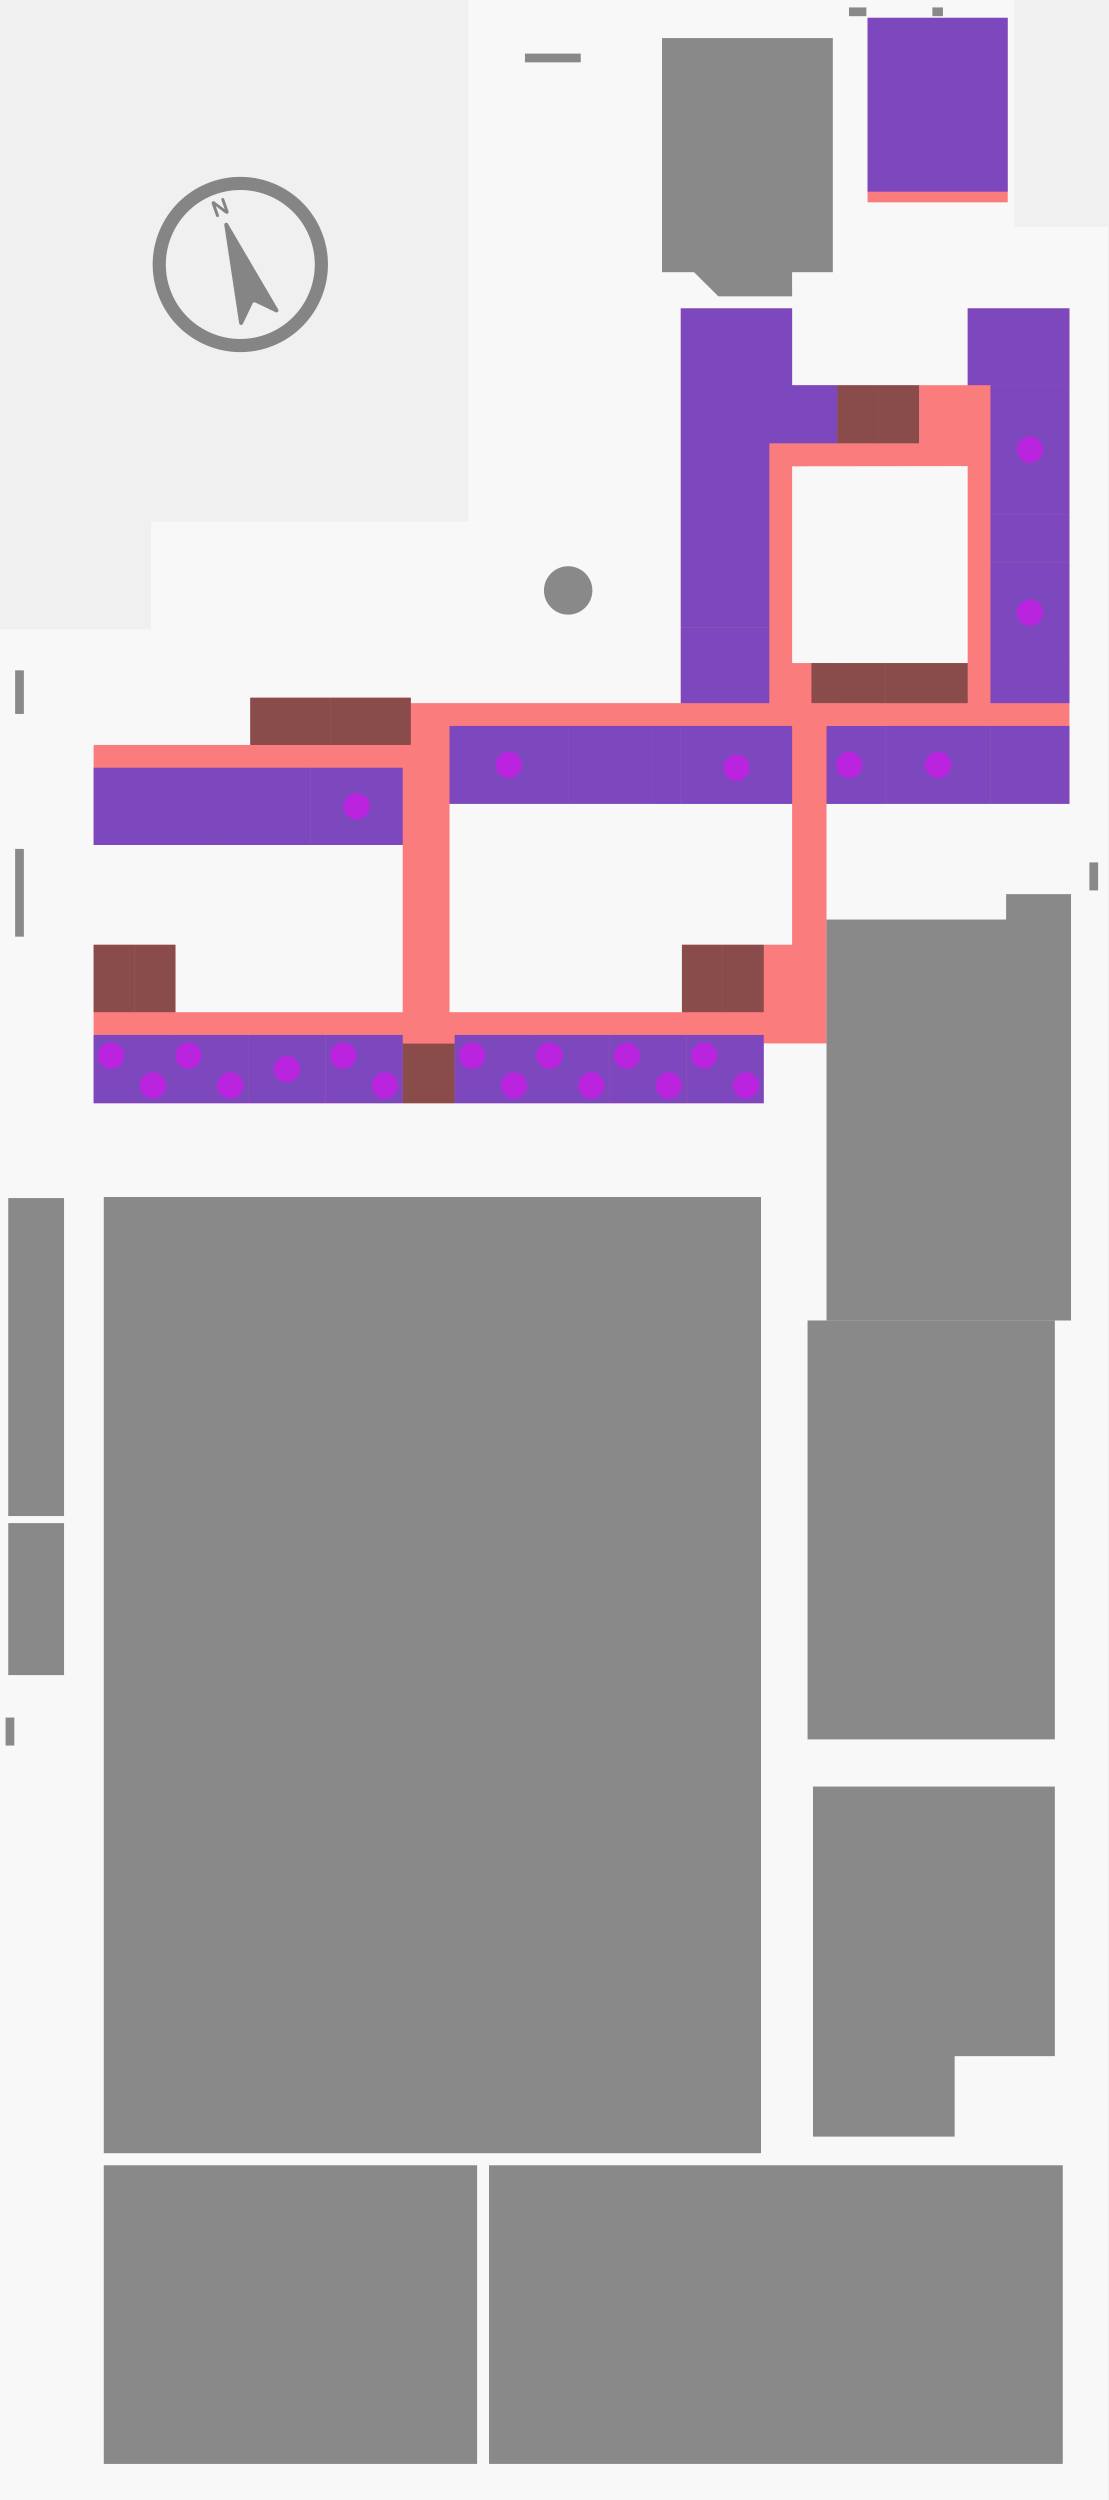
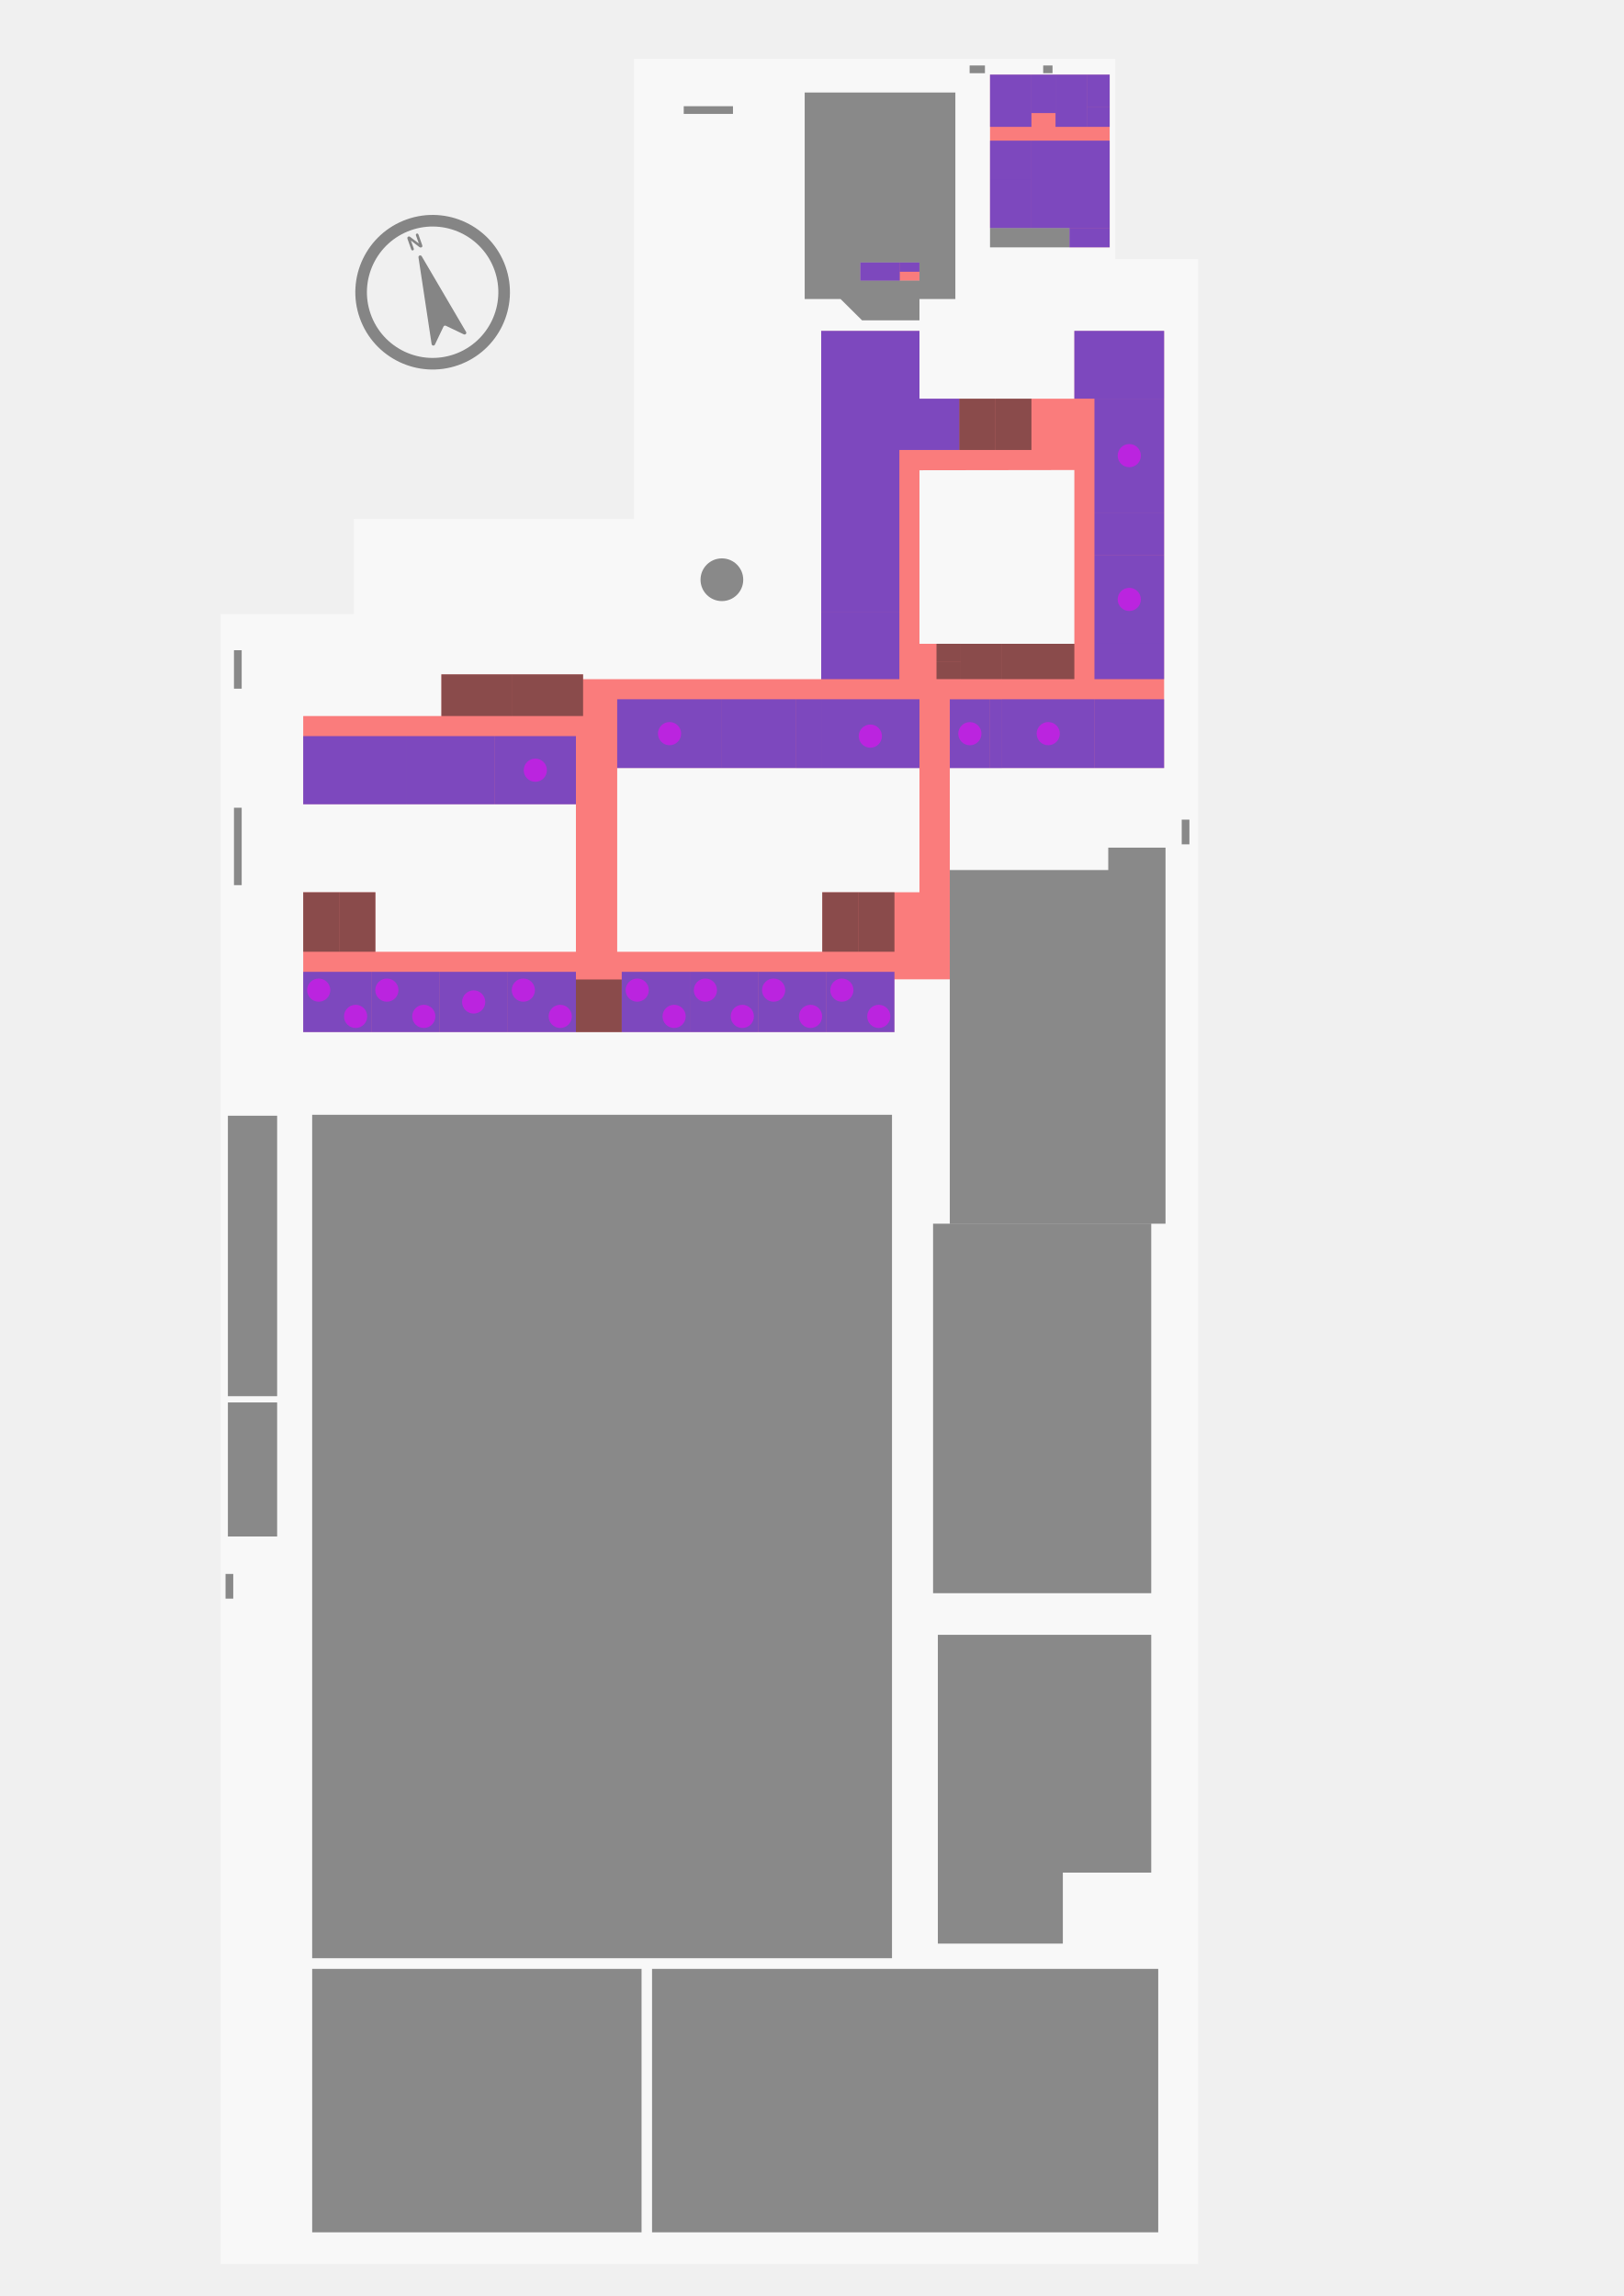
- <svg xmlns="http://www.w3.org/2000/svg" width="1991.316" height="4493.032" viewBox="0 0 1991.316 4493.032" version="1.1" xml:space="preserve" style="clip-rule:evenodd;fill-rule:evenodd;stroke-linejoin:round;stroke-miterlimit:2" id="svg83">
-   <defs id="defs83" />
-   <path d="m 1822.498,407.861 h 168.818 v 4085.171 H 0 V 1131.161 H 271.412 V 937.339 H 842.211 V 0 h 980.287 z" style="fill:#ffffff;fill-opacity:0.53;stroke-width:2.308" id="base" />
-   <path id="enclosure-classroom_building" d="M 1739.131,692.241 V 554.085 h 182.86 v 890.693 h -436.55 v 430.43 h -112.78 v 107.62 H 168.25 v -284.95 h 147.071 v 121.2 h 408.47 v -300.44 h -555.541 v -179.81 h 281.438 v -84.93 h 288.683 v 9.82 H 1223.461 V 554.085 h 200.14 v 138.156 z m 0,145.378 -315.53,0.457 v 353.562 h 315.53 z m -315.53,607.159 H 807.861 v 374.3 H 1225.591 v -121.2 h 198.01 z" style="fill:#fd0000;fill-opacity:0.5" />
-   <path id="enclosure-nishi_hall" style="fill:#fd0000;fill-opacity:0.5;stroke-width:1.02" d="m 1559.222,31.975 h 251.881 v 331.664 h -251.881 z" />
-   <path id="none-audiovisual_hall" d="M 1496.741,68.417 V 489.22 h -73.24 l 0.1,43.395 h -132.59 l -43.62,-43.395 h -57.59 V 68.417 Z" style="fill:#1a1a1a;fill-opacity:0.5" />
-   <path d="m 1924.853,1606.968 v 766.2 h -439.418 v -720.55 h 322.78 v -45.65 z" style="fill:#1a1a1a;fill-opacity:0.5;stroke-width:1.019" id="none-enclosure-pool" />
-   <path d="m 1895.761,3210.817 v 484.516 h -180.08 v 144.624 h -254.58 v -629.14 z" style="fill:#1a1a1a;fill-opacity:0.5;stroke-width:0.997" id="none-martial_arts_field" />
-   <path id="none-enclosure-gym" style="fill:#1a1a1a;fill-opacity:0.5;stroke-width:0.991" d="m 1451.348,2373.167 h 444.409 v 752.868 h -444.409 z" />
-   <path id="none-wc" style="fill:#1a1a1a;fill-opacity:0.5;stroke-width:1.221" d="m 168.25,1697.877 h 73.535 v 121.208 h -73.535 z" />
-   <path id="none-stairs" style="fill:#1a1a1a;fill-opacity:0.5;stroke-width:1.221" d="m 241.785,1697.877 h 73.535 v 121.208 h -73.535 z" />
-   <path id="none-wc1" style="fill:#1a1a1a;fill-opacity:0.5;stroke-width:1.221" d="m 1225.586,1697.877 h 73.535 v 121.208 h -73.535 z" />
-   <path id="none-stairs1" style="fill:#1a1a1a;fill-opacity:0.5;stroke-width:1.221" d="m 1299.126,1697.877 h 73.535 v 121.208 h -73.535 z" />
-   <path id="none-wc2" style="fill:#1a1a1a;fill-opacity:0.5;stroke-width:1.133" d="m 1504.646,692.241 h 73.535 v 104.491 h -73.535 z" />
-   <path id="none-stairs2" style="fill:#1a1a1a;fill-opacity:0.5;stroke-width:1.133" d="m 1578.186,692.241 h 73.535 v 104.491 h -73.535 z" />
-   <path id="none-stairs3" style="fill:#1a1a1a;fill-opacity:0.5;stroke-width:1.055" d="m 449.688,1253.902 h 144.84 v 84.927 h -144.84 z" />
-   <path id="none-wc3" style="fill:#1a1a1a;fill-opacity:0.5;stroke-width:1.052" d="m 594.528,1253.902 h 143.838 v 84.927 h -143.838 z" />
-   <path id="none-stairs4" style="fill:#1a1a1a;fill-opacity:0.5;stroke-width:1.088" d="m 723.793,1875.608 h 93.318 v 107.22 h -93.318 z" />
-   <path id="none-wc4" style="fill:#1a1a1a;fill-opacity:0.5;stroke-width:1.006" d="m 1507.715,1191.682 h 84.105 v 71.985 h -84.105 z" />
-   <path id="none-wc5" style="fill:#1a1a1a;fill-opacity:0.5;stroke-width:0.545" d="m 1458.323,1191.638 h 49.391 v 35.992 h -49.391 z" />
-   <path id="none-ev" style="fill:#1a1a1a;fill-opacity:0.5;stroke-width:0.545" d="m 1458.323,1227.63 h 49.391 v 35.992 h -49.391 z" />
-   <path id="none-stairs5" style="fill:#1a1a1a;fill-opacity:0.5;stroke-width:1.332" d="m 1591.817,1191.681 h 147.316 v 72.03 h -147.316 z" />
-   <path id="none-grand" style="fill:#1a1a1a;fill-opacity:0.5;stroke-width:0.988" d="m 186.517,2151.267 h 1181.144 v 1718.463 H 186.517 Z" />
-   <path id="none-gate_west_0" style="fill:#1a1a1a;fill-opacity:0.5;stroke-width:1.102" d="m 27.198,1525.675 h 15.696 v 157.701 H 27.198 Z" />
-   <path id="none-gate_west_1" style="fill:#1a1a1a;fill-opacity:0.5;stroke-width:0.777" d="m 27.198,1204.781 h 15.696 v 78.33 H 27.198 Z" />
-   <path id="none-clubroom_building_1" style="fill:#1a1a1a;fill-opacity:0.5" d="m 14.816,2737.368 h 100.303 v 273.126 H 14.816 Z" />
-   <path id="none-clubroom_building_0" style="fill:#1a1a1a;fill-opacity:0.5;stroke-width:1.098" d="m 14.815,2153.192 h 100.302 v 571.43 H 14.815 Z" />
-   <path id="none-tennis_court" style="fill:#1a1a1a;fill-opacity:0.5;stroke-width:0.98" d="m 186.517,3891.448 h 670.976 v 536.734 H 186.517 Z" />
-   <path id="none-handball_court" style="fill:#1a1a1a;fill-opacity:0.5;stroke-width:1.001" d="M 878.89,3891.448 H 1909.993 v 536.733 H 878.89 Z" />
-   <path id="none-fountain" style="fill:#1a1a1a;fill-opacity:0.5;stroke-width:0.906" d="m 1064.623,1061.134 a 43.502,43.502 0 0 1 -43.502,43.502 43.502,43.502 0 0 1 -43.502,-43.502 43.502,43.502 0 0 1 43.502,-43.502 43.502,43.502 0 0 1 43.502,43.502 z" />
-   <path id="none-gate_north_0" style="fill:#1a1a1a;fill-opacity:0.5;stroke-width:0.879" d="m 943.421,112.029 v -15.696 h 100.303 v 15.696 z" />
-   <path id="none-gate_east_0" style="fill:#1a1a1a;fill-opacity:0.5;stroke-width:0.622" d="m 1973.558,1600.246 h -15.696 v -50.305 h 15.696 z" />
-   <path id="none-gate_nishi_hall_0" style="fill:#1a1a1a;fill-opacity:0.5;stroke-width:0.49" d="m 1525.815,29.072 v -15.696 h 31.191 v 15.696 z" />
-   <path id="none-gate_nishi_hall_1" style="fill:#1a1a1a;fill-opacity:0.5;stroke-width:0.382" d="m 1675.663,29.072 v -15.696 h 18.994 v 15.696 z" />
-   <path id="none-gate_west_2" style="fill:#1a1a1a;fill-opacity:0.5;stroke-width:0.622" d="m 25.714,3137.106 h -15.696 v -50.305 h 15.696 z" />
-   <path d="m 379.321,326.904 c 81.93,-29.013 172.002,13.949 201.015,95.88 29.013,81.93 -13.949,172.003 -95.879,201.016 -81.931,29.013 -172.004,-13.95 -201.017,-95.88 -29.013,-81.93 13.95,-172.003 95.881,-201.016 z m 7.885,22.267 c -69.642,24.661 -106.16,101.223 -81.499,170.863 24.661,69.641 101.223,106.159 170.865,81.498 69.64,-24.661 106.159,-101.223 81.498,-170.864 -24.661,-69.641 -101.223,-106.158 -170.863,-81.497 z" style="fill:#1a1a1a;fill-opacity:0.5;stroke-width:0.157" id="none-compass_2" />
-   <path d="m 436.53,582.011 c -0.67,1.404 -2.178,2.208 -3.717,1.978 -1.541,-0.226 -2.751,-1.432 -2.985,-2.973 -5.156,-34.036 -20.451,-135.013 -26.753,-176.606 -0.254,-1.68 0.719,-3.303 2.319,-3.87 1.603,-0.568 3.381,0.082 4.241,1.547 21.278,36.29 72.936,124.39 90.348,154.086 0.79,1.345 0.609,3.043 -0.446,4.188 -1.052,1.147 -2.729,1.472 -4.133,0.802 -11.529,-5.496 -29.425,-14.035 -36.662,-17.487 -0.847,-0.404 -1.822,-0.454 -2.709,-0.14 -0.884,0.313 -1.611,0.966 -2.015,1.813 -3.452,7.237 -11.989,25.137 -17.487,36.662 z" style="fill:#1a1a1a;fill-opacity:0.5;stroke-width:0.29" id="none-compass_1" />
-   <path d="m 387.609,363.798 16.145,12.184 -5.685,-16.054 c -0.369,-1.043 -0.423,-1.905 -0.16,-2.585 0.263,-0.68 0.776,-1.155 1.535,-1.424 0.787,-0.279 1.497,-0.237 2.137,0.124 0.64,0.36 1.143,1.063 1.512,2.106 l 7.517,21.228 c 0.839,2.369 0.278,3.901 -1.688,4.597 -0.49,0.174 -0.958,0.26 -1.4,0.257 -0.442,-0.002 -0.891,-0.096 -1.344,-0.281 -0.45,-0.186 -0.897,-0.432 -1.337,-0.739 -0.442,-0.306 -0.885,-0.623 -1.332,-0.948 l -15.824,-12.091 5.6,15.815 c 0.365,1.031 0.402,1.895 0.112,2.592 -0.293,0.698 -0.813,1.179 -1.562,1.444 -0.772,0.273 -1.487,0.226 -2.141,-0.143 -0.657,-0.368 -1.165,-1.062 -1.526,-2.081 l -7.374,-20.823 c -0.313,-0.884 -0.461,-1.612 -0.44,-2.186 0.036,-0.634 0.263,-1.222 0.68,-1.763 0.417,-0.541 0.938,-0.922 1.564,-1.144 0.49,-0.174 0.938,-0.243 1.344,-0.207 0.408,0.035 0.791,0.141 1.151,0.318 0.36,0.177 0.752,0.431 1.181,0.763 0.429,0.332 0.871,0.679 1.333,1.041 z" style="fill:#1a1a1a;fill-opacity:0.5;fill-rule:nonzero;stroke-width:0.267" id="none-compass_0" />
-   <path id="main-book_vault" style="fill:#0015ff;fill-opacity:0.5;stroke-width:0.815" d="m 1223.473,1127.855 h 159.195 v 135.862 h -159.195 z" />
-   <path id="main-chemistry_experiment_preparation_room" style="fill:#0015ff;fill-opacity:0.5;stroke-width:1.016" d="m 1171.605,1304.661 h 51.863 v 140.229 h -51.863 z" />
-   <path id="main-chemistry_experiment_room" style="fill:#0015ff;fill-opacity:0.5;stroke-width:1.996" d="m 1223.477,1304.661 h 200.139 v 140.229 h -200.139 z" />
-   <path d="M 1223.473,1127.846 V 554.101 h 200.134 v 138.149 h 81.044 V 796.742 H 1382.668 v 331.104 z" style="fill:#0015ff;fill-opacity:0.5;stroke-width:1.838" id="main-library" />
-   <path id="main-pta_printing_room" style="fill:#0015ff;fill-opacity:0.5;stroke-width:0.536" d="m 1780.068,1191.64 h 141.911 v 72.074 h -141.911 z" />
-   <path id="main-biology_preparation_room" style="fill:#0015ff;fill-opacity:0.5;stroke-width:0.588" d="m 1780.068,924.285 h 141.911 v 86.608 h -141.911 z" />
-   <path id="main-biology_room" style="fill:#0015ff;fill-opacity:0.5;stroke-width:0.588" d="m 1780.068,692.241 h 141.911 v 232.043 h -141.911 z" />
-   <path id="main-special_room_1st" style="fill:#0015ff;fill-opacity:0.5;stroke-width:0.849" d="m 1780.068,1010.892 h 141.911 v 180.748 h -141.911 z" />
-   <path id="main-laputa" style="fill:#0015ff;fill-opacity:0.5;stroke-width:0.842" d="m 1739.133,554.085 h 182.856 v 138.156 h -182.856 z" />
-   <path id="main-nishi_hall_3f" style="fill:#0015ff;fill-opacity:0.5;stroke-width:0.99" d="m 1559.222,31.975 h 251.881 v 312.558 h -251.881 z" />
-   <path id="main-3h" style="fill:#0015ff;fill-opacity:0.5;stroke-width:1.367" d="M 168.249,1860.013 H 307.136 V 1982.81 H 168.249 Z" />
-   <path id="main-3g" style="fill:#0015ff;fill-opacity:0.5;stroke-width:1.367" d="M 307.135,1860.013 H 446.022 V 1982.81 H 307.135 Z" />
-   <path id="main-3f" style="fill:#0015ff;fill-opacity:0.5;stroke-width:1.367" d="M 446.022,1860.013 H 584.909 V 1982.81 H 446.022 Z" />
-   <path id="main-3e" style="fill:#0015ff;fill-opacity:0.5;stroke-width:1.367" d="m 584.908,1860.013 h 138.886 V 1982.81 h -138.886 z" />
-   <path id="main-3d" style="fill:#0015ff;fill-opacity:0.5;stroke-width:1.367" d="m 817.113,1860.013 h 138.886 V 1982.81 h -138.886 z" />
-   <path id="main-3c" style="fill:#0015ff;fill-opacity:0.5;stroke-width:1.367" d="M 956,1860.013 H 1094.887 V 1982.81 H 956 Z" />
-   <path id="main-3b" style="fill:#0015ff;fill-opacity:0.5;stroke-width:1.367" d="m 1094.89,1860.013 h 138.886 V 1982.81 h -138.886 z" />
-   <path id="main-3a" style="fill:#0015ff;fill-opacity:0.5;stroke-width:1.367" d="m 1233.77,1860.013 h 138.886 V 1982.81 h -138.886 z" />
-   <path id="main-chemistry_preparation_room" style="fill:#0015ff;fill-opacity:0.5;stroke-width:1.127" d="m 1021.121,1304.658 h 150.482 v 140.12 h -150.482 z" />
-   <path id="main-music_preparation_room" style="fill:#0015ff;fill-opacity:0.5;stroke-width:1.095" d="m 1780.077,1304.658 h 141.911 v 140.12 h -141.911 z" />
-   <path id="main-physics_experiment_room" style="fill:#0015ff;fill-opacity:0.5;stroke-width:1.208" d="m 558.317,1379.769 h 165.476 v 138.863 h -165.476 z" />
-   <path id="main-physics_preparation_room" style="fill:#0015ff;fill-opacity:0.5;stroke-width:1.262" d="m 377.7,1379.769 h 180.623 v 138.863 H 377.7 Z" />
-   <path id="main-physics_lecture_room" style="fill:#0015ff;fill-opacity:0.5;stroke-width:1.359" d="m 168.254,1379.769 h 209.446 v 138.863 H 168.254 Z" />
-   <path id="main-chemistry_lecture_room" style="fill:#0015ff;fill-opacity:0.5;stroke-width:1.652" d="M 807.86,1304.654 H 1021.116 V 1444.773 H 807.86 Z" />
-   <path id="main-musical_instrument_storage" style="fill:#0015ff;fill-opacity:0.5;stroke-width:0.582" d="m 1567.124,1304.766 h 24.695 v 140.12 h -24.695 z" />
-   <path id="main-practice_room" style="fill:#0015ff;fill-opacity:0.5;stroke-width:1.058" d="m 1485.442,1304.766 h 81.676 v 140.12 h -81.676 z" />
-   <path id="main-music_room" style="fill:#0015ff;fill-opacity:0.5;stroke-width:1.136" d="m 1591.806,1304.657 h 188.261 v 140.12 h -188.261 z" />
-   <path id="shinkan80-s80_3a_back" style="fill:#fb00ff;fill-opacity:0.5;stroke-width:0.792" d="m 1364.369,1950.815 a 23.622,23.622 0 0 1 -23.622,23.622 23.622,23.622 0 0 1 -23.622,-23.622 23.622,23.622 0 0 1 23.622,-23.622 23.622,23.622 0 0 1 23.622,23.622 z" />
-   <path id="shinkan80-s80_3a_front" style="fill:#fb00ff;fill-opacity:0.5;stroke-width:0.792" d="m 1289.144,1897.272 a 23.622,23.622 0 0 1 -23.622,23.622 23.622,23.622 0 0 1 -23.622,-23.622 23.622,23.622 0 0 1 23.622,-23.622 23.622,23.622 0 0 1 23.622,23.622 z" />
-   <path id="shinkan80-s80_3b_back" style="fill:#fb00ff;fill-opacity:0.5;stroke-width:0.792" d="m 1225.331,1950.815 a 23.622,23.622 0 0 1 -23.622,23.622 23.622,23.622 0 0 1 -23.622,-23.622 23.622,23.622 0 0 1 23.622,-23.622 23.622,23.622 0 0 1 23.622,23.622 z" />
-   <path id="shinkan80-s80_3b_front" style="fill:#fb00ff;fill-opacity:0.5;stroke-width:0.792" d="m 1150.157,1897.272 a 23.622,23.622 0 0 1 -23.622,23.622 23.622,23.622 0 0 1 -23.622,-23.622 23.622,23.622 0 0 1 23.622,-23.622 23.622,23.622 0 0 1 23.622,23.622 z" />
-   <path id="shinkan80-s80_3c_back" style="fill:#fb00ff;fill-opacity:0.5;stroke-width:0.792" d="m 1086.343,1950.815 a 23.622,23.622 0 0 1 -23.622,23.622 23.622,23.622 0 0 1 -23.622,-23.622 23.622,23.622 0 0 1 23.622,-23.622 23.622,23.622 0 0 1 23.622,23.622 z" />
-   <path id="shinkan80-s80_3c_front" style="fill:#fb00ff;fill-opacity:0.5;stroke-width:0.792" d="m 1011.169,1897.272 a 23.622,23.622 0 0 1 -23.622,23.622 23.622,23.622 0 0 1 -23.622,-23.622 23.622,23.622 0 0 1 23.622,-23.622 23.622,23.622 0 0 1 23.622,23.622 z" />
-   <path id="shinkan80-s80_3d_back" style="fill:#fb00ff;fill-opacity:0.5;stroke-width:0.792" d="m 947.457,1950.815 a 23.622,23.622 0 0 1 -23.622,23.622 23.622,23.622 0 0 1 -23.622,-23.622 23.622,23.622 0 0 1 23.622,-23.622 23.622,23.622 0 0 1 23.622,23.622 z" />
-   <path id="shinkan80-s80_3d_front" style="fill:#fb00ff;fill-opacity:0.5;stroke-width:0.792" d="m 872.283,1897.272 a 23.622,23.622 0 0 1 -23.622,23.622 23.622,23.622 0 0 1 -23.622,-23.622 23.622,23.622 0 0 1 23.622,-23.622 23.622,23.622 0 0 1 23.622,23.622 z" />
-   <path id="shinkan80-s80_3e_back" style="fill:#fb00ff;fill-opacity:0.5;stroke-width:0.792" d="m 715.454,1950.815 a 23.622,23.622 0 0 1 -23.622,23.622 23.622,23.622 0 0 1 -23.622,-23.622 23.622,23.622 0 0 1 23.622,-23.622 23.622,23.622 0 0 1 23.622,23.622 z" />
-   <path id="shinkan80-s80_3e_front" style="fill:#fb00ff;fill-opacity:0.5;stroke-width:0.792" d="m 640.28,1897.272 a 23.622,23.622 0 0 1 -23.622,23.622 23.622,23.622 0 0 1 -23.622,-23.622 23.622,23.622 0 0 1 23.622,-23.622 23.622,23.622 0 0 1 23.622,23.622 z" />
-   <path id="shinkan80-s80_3f" style="fill:#fb00ff;fill-opacity:0.5;stroke-width:0.792" d="m 539.088,1921.428 a 23.622,23.622 0 0 1 -23.622,23.622 23.622,23.622 0 0 1 -23.622,-23.622 23.622,23.622 0 0 1 23.622,-23.622 23.622,23.622 0 0 1 23.622,23.622 z" />
-   <path id="shinkan80-s80_3g_back" style="fill:#fb00ff;fill-opacity:0.5;stroke-width:0.792" d="m 437.479,1950.815 a 23.622,23.622 0 0 1 -23.622,23.622 23.622,23.622 0 0 1 -23.622,-23.622 23.622,23.622 0 0 1 23.622,-23.622 23.622,23.622 0 0 1 23.622,23.622 z" />
-   <path id="shinkan80-s80_3g_front" style="fill:#fb00ff;fill-opacity:0.5;stroke-width:0.792" d="m 362.305,1897.272 a 23.622,23.622 0 0 1 -23.622,23.622 23.622,23.622 0 0 1 -23.622,-23.622 23.622,23.622 0 0 1 23.622,-23.622 23.622,23.622 0 0 1 23.622,23.622 z" />
-   <path id="shinkan80-s80_3h_back" style="fill:#fb00ff;fill-opacity:0.5;stroke-width:0.792" d="m 298.593,1950.815 a 23.622,23.622 0 0 1 -23.622,23.622 23.622,23.622 0 0 1 -23.622,-23.622 23.622,23.622 0 0 1 23.622,-23.622 23.622,23.622 0 0 1 23.622,23.622 z" />
-   <path id="shinkan80-s80_3h_front" style="fill:#fb00ff;fill-opacity:0.5;stroke-width:0.792" d="m 223.419,1897.272 a 23.622,23.622 0 0 1 -23.622,23.622 23.622,23.622 0 0 1 -23.622,-23.622 23.622,23.622 0 0 1 23.622,-23.622 23.622,23.622 0 0 1 23.622,23.622 z" />
-   <path id="shinkan80-s80_special1" style="fill:#fb00ff;fill-opacity:0.5;stroke-width:0.792" d="m 1874.65,1101.267 a 23.622,23.622 0 0 1 -23.622,23.622 23.622,23.622 0 0 1 -23.622,-23.622 23.622,23.622 0 0 1 23.622,-23.622 23.622,23.622 0 0 1 23.622,23.622 z" />
-   <path id="shinkan80-s80_music" style="fill:#fb00ff;fill-opacity:0.5;stroke-width:0.792" d="m 1709.568,1374.72 a 23.622,23.622 0 0 1 -23.622,23.622 23.622,23.622 0 0 1 -23.622,-23.622 23.622,23.622 0 0 1 23.622,-23.622 23.622,23.622 0 0 1 23.622,23.622 z" />
-   <path id="shinkan80-s80_career" style="fill:#fb00ff;fill-opacity:0.5;stroke-width:0.792" d="m 1549.904,1374.829 a 23.622,23.622 0 0 1 -23.622,23.622 23.622,23.622 0 0 1 -23.622,-23.622 23.622,23.622 0 0 1 23.622,-23.622 23.622,23.622 0 0 1 23.622,23.622 z" />
-   <path id="shinkan80-s80_biology" style="fill:#fb00ff;fill-opacity:0.5;stroke-width:0.792" d="m 1874.65,808.264 a 23.622,23.622 0 0 1 -23.622,23.622 23.622,23.622 0 0 1 -23.622,-23.622 23.622,23.622 0 0 1 23.622,-23.622 23.622,23.622 0 0 1 23.622,23.622 z" />
-   <path id="shinkan80-s80_physics" style="fill:#fb00ff;fill-opacity:0.5;stroke-width:0.792" d="m 664.68,1449.203 a 23.622,23.622 0 0 1 -23.622,23.622 23.622,23.622 0 0 1 -23.622,-23.622 23.622,23.622 0 0 1 23.622,-23.622 23.622,23.622 0 0 1 23.622,23.622 z" />
-   <path id="shinkan80-s80_chemistry_le" style="fill:#fb00ff;fill-opacity:0.5;stroke-width:0.792" d="m 938.115,1374.72 a 23.622,23.622 0 0 1 -23.622,23.622 23.622,23.622 0 0 1 -23.622,-23.622 23.622,23.622 0 0 1 23.622,-23.622 23.622,23.622 0 0 1 23.622,23.622 z" />
-   <path id="shinkan80-s80_chemistry_ex" style="fill:#fb00ff;fill-opacity:0.5;stroke-width:0.792" d="m 1347.157,1379.772 a 23.622,23.622 0 0 1 -23.622,23.622 23.622,23.622 0 0 1 -23.622,-23.622 23.622,23.622 0 0 1 23.622,-23.622 23.622,23.622 0 0 1 23.622,23.622 z" />
+ <svg xmlns="http://www.w3.org/2000/svg" width="100%" height="100%" viewBox="0 0 3308 4678" version="1.1" xml:space="preserve" style="fill-rule:evenodd;clip-rule:evenodd;stroke-linejoin:round;stroke-miterlimit:2;">
+   <g id="base" transform="matrix(1.01459,0,0,5.2512,-5.6655,-19690.1)">
+     <path d="M2244.85,3850.17L2411.24,3850.17L2411.24,4628.12L448.56,4628.12L448.56,3987.91L716.069,3987.91L716.069,3951L1278.66,3951L1278.66,3772.5L2244.85,3772.5L2244.85,3850.17Z" style="fill:white;fill-opacity:0.53;" />
+   </g>
+   <g id="_2">
+     <path id="enclosure-classroom_building" d="M2188.57,812.293L2188.57,674.137L2371.43,674.137L2371.43,1564.83L1934.88,1564.83L1934.88,1995.26L1822.1,1995.26L1822.1,2102.88L617.689,2102.88L617.689,1817.93L764.76,1817.93L764.76,1939.13L1173.23,1939.13L1173.23,1638.69L617.689,1638.69L617.689,1458.88L899.127,1458.88L899.127,1373.95L1187.81,1373.95L1187.81,1383.77L1672.9,1383.77L1672.9,674.137L1873.04,674.137L1873.04,812.293L2188.57,812.293ZM2188.57,957.671L1873.04,958.128L1873.04,1311.69L2188.57,1311.69L2188.57,957.671ZM1873.04,1564.83L1257.3,1564.83L1257.3,1939.13L1675.03,1939.13L1675.03,1817.93L1873.04,1817.93L1873.04,1564.83Z" style="fill:rgb(253,0,0);fill-opacity:0.5;" />
+     <g id="enclosure-nishi_hall" transform="matrix(0.957812,0,0,1.11437,94.1118,-13.7633)">
+       <path d="M2261.85,148.775L2261.85,464.585L2176.36,464.585L2176.36,429.275L2007.35,429.275L2007.35,148.775L2261.85,148.775Z" style="fill:rgb(253,0,0);fill-opacity:0.5;" />
+     </g>
+     <rect id="enclosure-audiovisual_hall" x="1752.55" y="534.769" width="120.383" height="37.008" style="fill:rgb(253,0,0);fill-opacity:0.5;" />
+     <g id="none-nishi_hall" transform="matrix(2.30268,0,0,0.462645,573.564,-381.05)">
+       <rect x="626.753" y="1827.87" width="70.298" height="85.098" style="fill:rgb(26,26,26);fill-opacity:0.5;" />
+     </g>
+     <g id="none-enclosure-pool" transform="matrix(1.03771,0,0,1,-89.5431,0)">
+       <path d="M2374.3,1727.02L2374.3,2493.22L1950.85,2493.22L1950.85,1772.67L2261.9,1772.67L2261.9,1727.02L2374.3,1727.02Z" style="fill:rgb(26,26,26);fill-opacity:0.5;" />
+     </g>
+     <path id="none-audiovisual_hall" d="M1946.18,188.469L1946.18,609.272L1873.04,609.272L1873.04,652.667L1756.1,652.667L1712.38,609.272L1639.24,609.272L1639.24,188.469L1946.18,188.469ZM1872.94,534.769L1752.55,534.769L1752.55,571.777L1872.94,571.777L1872.94,534.769Z" style="fill:rgb(26,26,26);fill-opacity:0.5;" />
+     <g id="none-martial_arts_field" transform="matrix(1,0,0,0.993023,0,27.628)">
+       <path d="M2345.2,3326.45L2345.2,3814.37L2165.12,3814.37L2165.12,3960.01L1910.54,3960.01L1910.54,3326.45L2345.2,3326.45Z" style="fill:rgb(26,26,26);fill-opacity:0.5;" />
+     </g>
+     <g id="none-enclosure-gym" transform="matrix(0.960498,0,0,1.02184,84.3604,-70.9044)">
+       <rect x="1891.13" y="2509.32" width="462.686" height="736.777" style="fill:rgb(26,26,26);fill-opacity:0.5;" />
+     </g>
+     <g id="none-wc" transform="matrix(1.04605,0,0,1.42433,-37.9261,-785.561)">
+       <rect x="626.753" y="1827.87" width="70.298" height="85.098" style="fill:rgb(26,26,26);fill-opacity:0.5;" />
+     </g>
+     <g id="none-stairs" transform="matrix(1.04605,0,0,1.42433,35.6093,-785.561)">
+       <rect x="626.753" y="1827.87" width="70.298" height="85.098" style="fill:rgb(26,26,26);fill-opacity:0.5;" />
+     </g>
+     <g id="none-wc1" transform="matrix(1.04605,0,0,1.42433,1019.41,-785.561)">
+       <rect x="626.753" y="1827.87" width="70.298" height="85.098" style="fill:rgb(26,26,26);fill-opacity:0.5;" />
+     </g>
+     <g id="none-stairs1" transform="matrix(1.04605,0,0,1.42433,1092.95,-785.561)">
+       <rect x="626.753" y="1827.87" width="70.298" height="85.098" style="fill:rgb(26,26,26);fill-opacity:0.5;" />
+     </g>
+     <g id="none-wc2" transform="matrix(1.04605,0,0,1.22789,1298.47,-1432.13)">
+       <rect x="626.753" y="1827.87" width="70.298" height="85.098" style="fill:rgb(26,26,26);fill-opacity:0.5;" />
+     </g>
+     <g id="none-stairs2" transform="matrix(1.04605,0,0,1.22789,1372.01,-1432.13)">
+       <rect x="626.753" y="1827.87" width="70.298" height="85.098" style="fill:rgb(26,26,26);fill-opacity:0.5;" />
+     </g>
+     <g id="none-stairs3" transform="matrix(0.999399,0,0,1.11457,-3.07724,-157.409)">
+       <rect x="902.747" y="1373.95" width="144.927" height="76.197" style="fill:rgb(26,26,26);fill-opacity:0.5;" />
+     </g>
+     <g id="none-wc3" transform="matrix(0.992483,0,0,1.11457,148.006,-157.409)">
+       <rect x="902.747" y="1373.95" width="144.927" height="76.197" style="fill:rgb(26,26,26);fill-opacity:0.5;" />
+     </g>
+     <g id="none-stairs4" transform="matrix(1.20417,0,0,0.982446,423.286,209.642)">
+       <rect x="622.791" y="1817.93" width="77.496" height="109.136" style="fill:rgb(26,26,26);fill-opacity:0.5;" />
+     </g>
+     <g id="none-wc4" transform="matrix(1.19641,0,0,0.845905,1207.3,-234.47)">
+       <rect x="626.753" y="1827.87" width="70.298" height="85.098" style="fill:rgb(26,26,26);fill-opacity:0.5;" />
+     </g>
+     <g id="none-wc5" transform="matrix(0.702592,0,0,0.422952,1467.41,538.589)">
+       <rect x="626.753" y="1827.87" width="70.298" height="85.098" style="fill:rgb(26,26,26);fill-opacity:0.5;" />
+     </g>
+     <g id="none-ev" transform="matrix(0.702592,0,0,0.422952,1467.41,574.581)">
+       <rect x="626.753" y="1827.87" width="70.298" height="85.098" style="fill:rgb(26,26,26);fill-opacity:0.5;" />
+     </g>
+     <g id="none-stairs5" transform="matrix(2.0956,0,0,0.846431,727.832,-235.433)">
+       <rect x="626.753" y="1827.87" width="70.298" height="85.098" style="fill:rgb(26,26,26);fill-opacity:0.5;" />
+     </g>
+     <g id="none-grand" transform="matrix(0.993568,0,0,0.981704,12.8564,47.4449)">
+       <rect x="627.133" y="2265.32" width="1188.79" height="1750.49" style="fill:rgb(26,26,26);fill-opacity:0.5;" />
+     </g>
+     <g id="none-gate_west_0" transform="matrix(1,0,0,1.21452,-2.40601,-384.331)">
+       <rect x="479.043" y="1671.49" width="15.696" height="129.846" style="fill:rgb(26,26,26);fill-opacity:0.5;" />
+     </g>
+     <g id="none-gate_west_1" transform="matrix(1,0,0,0.603254,-2.40601,316.5)">
+       <rect x="479.043" y="1671.49" width="15.696" height="129.846" style="fill:rgb(26,26,26);fill-opacity:0.5;" />
+     </g>
+     <rect id="none-clubroom_building_1" x="464.255" y="2857.42" width="100.303" height="273.126" style="fill:rgb(26,26,26);fill-opacity:0.5;" />
+     <g id="none-clubroom_building_0" transform="matrix(1.08333,0,0,1.11251,-47.0465,-255.758)">
+       <rect x="471.971" y="2273.24" width="92.587" height="513.64" style="fill:rgb(26,26,26);fill-opacity:0.5;" />
+     </g>
+     <g id="none-tennis_court" transform="matrix(0.976266,0,0,0.983616,15.0938,74.5182)">
+       <rect x="635.956" y="4002.56" width="687.288" height="545.674" style="fill:rgb(26,26,26);fill-opacity:0.5;" />
+     </g>
+     <g id="none-handball_court" transform="matrix(1.00256,0,0,1,-6.04822,0)">
+       <rect x="1330.97" y="4011.5" width="1028.47" height="536.733" style="fill:rgb(26,26,26);fill-opacity:0.5;" />
+     </g>
+     <g id="none-fountain" transform="matrix(0.906355,0,0,0.906355,136.414,113.654)">
+       <circle cx="1471.99" cy="1177.83" r="47.997" style="fill:rgb(26,26,26);fill-opacity:0.5;" />
+     </g>
+     <g id="none-gate_north_0" transform="matrix(6.12323e-17,-1,0.772477,4.73006e-17,101.672,711.124)">
+       <rect x="479.043" y="1671.49" width="15.696" height="129.846" style="fill:rgb(26,26,26);fill-opacity:0.5;" />
+     </g>
+     <g id="none-gate_east_0" transform="matrix(-1,-1.22465e-16,4.74455e-17,-0.387422,2902.04,2367.87)">
+       <rect x="479.043" y="1671.49" width="15.696" height="129.846" style="fill:rgb(26,26,26);fill-opacity:0.5;" />
+     </g>
+     <g id="none-gate_nishi_hall_0" transform="matrix(6.12323e-17,-1,0.240219,1.47092e-17,1573.73,628.167)">
+       <rect x="479.043" y="1671.49" width="15.696" height="129.846" style="fill:rgb(26,26,26);fill-opacity:0.5;" />
+     </g>
+     <g id="none-gate_nishi_hall_1" transform="matrix(6.12323e-17,-1,0.146278,8.95696e-18,1880.6,628.167)">
+       <rect x="479.043" y="1671.49" width="15.696" height="129.846" style="fill:rgb(26,26,26);fill-opacity:0.5;" />
+     </g>
+     <g id="none-gate_west_2" transform="matrix(-1,-1.22465e-16,4.74455e-17,-0.387422,954.196,3904.73)">
+       <rect x="479.043" y="1671.49" width="15.696" height="129.846" style="fill:rgb(26,26,26);fill-opacity:0.5;" />
+     </g>
+     <g id="none-compass_2" transform="matrix(0.126681,-0.04486,0.0612912,0.173081,343.295,563.959)">
+       <path d="M3695.8,281.894C4342.54,281.894 4867.62,666.206 4867.62,1139.57C4867.62,1612.93 4342.54,1997.25 3695.8,1997.25C3049.05,1997.25 2523.97,1612.93 2523.97,1139.57C2523.97,666.206 3049.05,281.894 3695.8,281.894ZM3695.8,410.546C3146.06,410.546 2699.74,737.211 2699.74,1139.57C2699.74,1541.93 3146.06,1868.6 3695.8,1868.6C4245.53,1868.6 4691.85,1541.93 4691.85,1139.57C4691.85,737.211 4245.53,410.546 3695.8,410.546Z" style="fill:rgb(26,26,26);fill-opacity:0.5;" />
+     </g>
+     <g id="none-compass_1" transform="matrix(0.258569,-0.0915639,0.102028,0.288119,-143.531,671.896)">
+       <path d="M3501.17,1217.37C3497.16,1220.97 3491,1221.8 3485.99,1219.41C3480.97,1217.03 3478.28,1211.99 3479.35,1206.98C3503.05,1096.38 3573.37,768.257 3602.33,633.1C3603.5,627.642 3608.82,623.697 3615.01,623.697C3621.21,623.697 3626.53,627.642 3627.7,633.1C3656.66,768.257 3726.97,1096.38 3750.67,1206.98C3751.75,1211.99 3749.06,1217.03 3744.04,1219.41C3739.03,1221.8 3732.87,1220.97 3728.86,1217.37C3695.93,1187.83 3644.82,1141.95 3624.15,1123.4C3621.73,1121.23 3618.44,1120.01 3615.01,1120.01C3611.59,1120.01 3608.3,1121.23 3605.88,1123.4C3585.21,1141.95 3534.09,1187.83 3501.17,1217.37Z" style="fill:rgb(26,26,26);fill-opacity:0.5;" />
+     </g>
+     <g id="none-compass_0" transform="matrix(0.251371,-0.0890152,0.0890152,0.251371,-39.2662,682.113)">
+       <path d="M3345.87,396.109L3387.69,459.39L3387.69,395.523C3387.69,391.372 3388.58,388.26 3390.36,386.185C3392.14,384.109 3394.55,383.072 3397.57,383.072C3400.7,383.072 3403.16,384.109 3404.97,386.185C3406.78,388.26 3407.68,391.372 3407.68,395.523L3407.68,479.971C3407.68,489.395 3403.78,494.107 3395.96,494.107C3394.01,494.107 3392.25,493.826 3390.69,493.265C3389.13,492.703 3387.66,491.812 3386.29,490.591C3384.93,489.371 3383.66,487.942 3382.49,486.307C3381.31,484.671 3380.14,482.998 3378.97,481.289L3338.17,418.741L3338.17,481.656C3338.17,485.757 3337.22,488.858 3335.32,490.957C3333.41,493.057 3330.97,494.107 3327.99,494.107C3324.92,494.107 3322.45,493.045 3320.6,490.921C3318.74,488.797 3317.81,485.708 3317.81,481.656L3317.81,398.819C3317.81,395.303 3318.2,392.544 3318.99,390.542C3319.91,388.345 3321.45,386.551 3323.6,385.159C3325.75,383.768 3328.07,383.072 3330.56,383.072C3332.51,383.072 3334.18,383.389 3335.57,384.024C3336.97,384.659 3338.19,385.513 3339.24,386.587C3340.29,387.662 3341.36,389.053 3342.46,390.762C3343.56,392.471 3344.69,394.253 3345.87,396.109Z" style="fill:rgb(26,26,26);fill-opacity:0.5;fill-rule:nonzero;" />
+     </g>
+     <g id="main-book_vault" transform="matrix(1.05595,0,0,0.62912,-102.499,519.386)">
+       <rect x="1681.34" y="1158" width="150.76" height="215.956" style="fill:rgb(0,21,255);fill-opacity:0.5;" />
+     </g>
+     <g id="main-chemistry_experiment_preparation_room" transform="matrix(1.03111,0,0,1.00078,-268.053,-1.10801)">
+       <rect x="1832.1" y="1424.71" width="50.298" height="140.12" style="fill:rgb(0,21,255);fill-opacity:0.5;" />
+     </g>
+     <g id="main-chemistry_experiment_room" transform="matrix(3.97906,0,0,1.00078,-5617.12,-1.10801)">
+       <rect x="1832.1" y="1424.71" width="50.298" height="140.12" style="fill:rgb(0,21,255);fill-opacity:0.5;" />
+     </g>
+     <g id="main-library" transform="matrix(1.05595,0,0,3.19938,-102.499,-3147.89)">
+       <path d="M1681.34,1373.95L1681.34,1194.62L1870.87,1194.62L1870.87,1237.8L1947.62,1237.8L1947.62,1270.46L1832.1,1270.46L1832.1,1373.95L1681.34,1373.95Z" style="fill:rgb(0,21,255);fill-opacity:0.5;" />
+     </g>
+     <g id="main-pta_printing_room" transform="matrix(1.39532,0,0,0.205938,-937.479,1103.75)">
+       <rect x="2269.72" y="1009.73" width="101.705" height="349.981" style="fill:rgb(0,21,255);fill-opacity:0.5;" />
+     </g>
+     <g id="main-biology_preparation_room" transform="matrix(1.39532,0,0,0.247465,-937.479,794.464)">
+       <rect x="2269.72" y="1009.73" width="101.705" height="349.981" style="fill:rgb(0,21,255);fill-opacity:0.5;" />
+     </g>
+     <g id="main-biology_room" transform="matrix(1.39532,0,0,0.247465,-937.479,707.856)">
+       <rect x="2269.72" y="422.029" width="101.705" height="937.682" style="fill:rgb(0,21,255);fill-opacity:0.5;" />
+     </g>
+     <g id="main-special_room_1st" transform="matrix(1.39532,0,0,0.516451,-937.479,609.468)">
+       <rect x="2269.72" y="1009.73" width="101.705" height="349.981" style="fill:rgb(0,21,255);fill-opacity:0.5;" />
+     </g>
+     <g id="main-laputa" transform="matrix(1.79791,0,0,0.394754,-1892.18,275.542)">
+       <rect x="2269.72" y="1009.73" width="101.705" height="349.981" style="fill:rgb(0,21,255);fill-opacity:0.5;" />
+     </g>
+     <g id="main-3h" transform="matrix(0.505998,0,0,3.69091,286.919,-5539.61)">
+       <rect x="653.697" y="2037.35" width="274.48" height="33.27" style="fill:rgb(0,21,255);fill-opacity:0.5;" />
+     </g>
+     <g id="main-3g" transform="matrix(0.505998,0,0,3.69091,425.805,-5539.61)">
+       <rect x="653.697" y="2037.35" width="274.48" height="33.27" style="fill:rgb(0,21,255);fill-opacity:0.5;" />
+     </g>
+     <g id="main-3f" transform="matrix(0.505998,0,0,3.69091,564.692,-5539.61)">
+       <rect x="653.697" y="2037.35" width="274.48" height="33.27" style="fill:rgb(0,21,255);fill-opacity:0.5;" />
+     </g>
+     <g id="main-3e" transform="matrix(0.505998,0,0,3.69091,703.578,-5539.61)">
+       <rect x="653.697" y="2037.35" width="274.48" height="33.27" style="fill:rgb(0,21,255);fill-opacity:0.5;" />
+     </g>
+     <g id="main-3d" transform="matrix(0.505998,0,0,3.69091,935.783,-5539.61)">
+       <rect x="653.697" y="2037.35" width="274.48" height="33.27" style="fill:rgb(0,21,255);fill-opacity:0.5;" />
+     </g>
+     <g id="main-3c" transform="matrix(0.505998,0,0,3.69091,1074.67,-5539.61)">
+       <rect x="653.697" y="2037.35" width="274.48" height="33.27" style="fill:rgb(0,21,255);fill-opacity:0.5;" />
+     </g>
+     <g id="main-3b" transform="matrix(0.505998,0,0,3.69091,1213.56,-5539.61)">
+       <rect x="653.697" y="2037.35" width="274.48" height="33.27" style="fill:rgb(0,21,255);fill-opacity:0.5;" />
+     </g>
+     <g id="main-3a" transform="matrix(0.505998,0,0,3.69091,1352.44,-5539.61)">
+       <rect x="653.697" y="2037.35" width="274.48" height="33.27" style="fill:rgb(0,21,255);fill-opacity:0.5;" />
+     </g>
+     <g id="main-chemistry_preparation_room" transform="matrix(0.857399,0,0,1.48264,21.4526,-710.588)">
+       <rect x="1690.12" y="1440.2" width="175.51" height="94.507" style="fill:rgb(0,21,255);fill-opacity:0.5;" />
+     </g>
+     <g id="main-music_preparation_room" transform="matrix(0.808564,0,0,1.48264,862.946,-710.588)">
+       <rect x="1690.12" y="1440.2" width="175.51" height="94.507" style="fill:rgb(0,21,255);fill-opacity:0.5;" />
+     </g>
+     <g id="main-physics_experiment_room" transform="matrix(1.19564,0,0,1.22128,-206.357,-331.879)">
+       <rect x="1015.45" y="1499.82" width="138.4" height="113.703" style="fill:rgb(0,21,255);fill-opacity:0.5;" />
+     </g>
+     <g id="main-physics_preparation_room" transform="matrix(1.30508,0,0,1.22128,-498.105,-331.879)">
+       <rect x="1015.45" y="1499.82" width="138.4" height="113.703" style="fill:rgb(0,21,255);fill-opacity:0.5;" />
+     </g>
+     <g id="main-physics_lecture_room" transform="matrix(1.51334,0,0,1.22128,-919.028,-331.879)">
+       <rect x="1015.45" y="1499.82" width="138.4" height="113.703" style="fill:rgb(0,21,255);fill-opacity:0.5;" />
+     </g>
+     <g id="main-chemistry_lecture_room" transform="matrix(2.6657,0,0,1.02409,-2110.2,-29.9729)">
+       <rect x="1263.27" y="1420.46" width="80" height="136.823" style="fill:rgb(0,21,255);fill-opacity:0.5;" />
+     </g>
+     <g id="main-musical_instrument_storage" transform="matrix(0.26747,0,0,1.26637,1496.73,-407.645)">
+       <rect x="1943.52" y="1447.02" width="92.33" height="110.647" style="fill:rgb(0,21,255);fill-opacity:0.5;" />
+     </g>
+     <g id="main-practice_room" transform="matrix(0.884614,0,0,1.26637,215.616,-407.645)">
+       <rect x="1943.52" y="1447.02" width="92.33" height="110.647" style="fill:rgb(0,21,255);fill-opacity:0.5;" />
+     </g>
+     <g id="main-music_room" transform="matrix(1.0195,0,0,1.26637,59.8262,-407.754)">
+       <rect x="1943.52" y="1447.02" width="184.66" height="110.647" style="fill:rgb(0,21,255);fill-opacity:0.5;" />
+     </g>
+     <g id="shinkan80-s80_3a_back" transform="matrix(0.752808,0,0,0.834066,499.429,329.412)">
+       <ellipse cx="1714.59" cy="2087.91" rx="31.379" ry="28.322" style="fill:rgb(251,0,255);fill-opacity:0.5;" />
+     </g>
+     <g id="shinkan80-s80_3a_front" transform="matrix(0.752808,0,0,0.834066,424.204,275.869)">
+       <ellipse cx="1714.59" cy="2087.91" rx="31.379" ry="28.322" style="fill:rgb(251,0,255);fill-opacity:0.5;" />
+     </g>
+     <g id="shinkan80-s80_3b_back" transform="matrix(0.752808,0,0,0.834066,360.391,329.412)">
+       <ellipse cx="1714.59" cy="2087.91" rx="31.379" ry="28.322" style="fill:rgb(251,0,255);fill-opacity:0.5;" />
+     </g>
+     <g id="shinkan80-s80_3b_front" transform="matrix(0.752808,0,0,0.834066,285.217,275.869)">
+       <ellipse cx="1714.59" cy="2087.91" rx="31.379" ry="28.322" style="fill:rgb(251,0,255);fill-opacity:0.5;" />
+     </g>
+     <g id="shinkan80-s80_3c_back" transform="matrix(0.752808,0,0,0.834066,221.403,329.412)">
+       <ellipse cx="1714.59" cy="2087.91" rx="31.379" ry="28.322" style="fill:rgb(251,0,255);fill-opacity:0.5;" />
+     </g>
+     <g id="shinkan80-s80_3c_front" transform="matrix(0.752808,0,0,0.834066,146.229,275.869)">
+       <ellipse cx="1714.59" cy="2087.91" rx="31.379" ry="28.322" style="fill:rgb(251,0,255);fill-opacity:0.5;" />
+     </g>
+     <g id="shinkan80-s80_3d_back" transform="matrix(0.752808,0,0,0.834066,82.5166,329.412)">
+       <ellipse cx="1714.59" cy="2087.91" rx="31.379" ry="28.322" style="fill:rgb(251,0,255);fill-opacity:0.5;" />
+     </g>
+     <g id="shinkan80-s80_3d_front" transform="matrix(0.752808,0,0,0.834066,7.34258,275.869)">
+       <ellipse cx="1714.59" cy="2087.91" rx="31.379" ry="28.322" style="fill:rgb(251,0,255);fill-opacity:0.5;" />
+     </g>
+     <g id="shinkan80-s80_3e_back" transform="matrix(0.752808,0,0,0.834066,-149.486,329.412)">
+       <ellipse cx="1714.59" cy="2087.91" rx="31.379" ry="28.322" style="fill:rgb(251,0,255);fill-opacity:0.5;" />
+     </g>
+     <g id="shinkan80-s80_3e_front" transform="matrix(0.752808,0,0,0.834066,-224.66,275.869)">
+       <ellipse cx="1714.59" cy="2087.91" rx="31.379" ry="28.322" style="fill:rgb(251,0,255);fill-opacity:0.5;" />
+     </g>
+     <g id="shinkan80-s80_3f" transform="matrix(0.752808,0,0,0.834066,-325.852,300.025)">
+       <ellipse cx="1714.59" cy="2087.91" rx="31.379" ry="28.322" style="fill:rgb(251,0,255);fill-opacity:0.5;" />
+     </g>
+     <g id="shinkan80-s80_3g_back" transform="matrix(0.752808,0,0,0.834066,-427.461,329.412)">
+       <ellipse cx="1714.59" cy="2087.91" rx="31.379" ry="28.322" style="fill:rgb(251,0,255);fill-opacity:0.5;" />
+     </g>
+     <g id="shinkan80-s80_3g_front" transform="matrix(0.752808,0,0,0.834066,-502.635,275.869)">
+       <ellipse cx="1714.59" cy="2087.91" rx="31.379" ry="28.322" style="fill:rgb(251,0,255);fill-opacity:0.5;" />
+     </g>
+     <g id="shinkan80-s80_3h_back" transform="matrix(0.752808,0,0,0.834066,-566.347,329.412)">
+       <ellipse cx="1714.59" cy="2087.91" rx="31.379" ry="28.322" style="fill:rgb(251,0,255);fill-opacity:0.5;" />
+     </g>
+     <g id="shinkan80-s80_3h_front" transform="matrix(0.752808,0,0,0.834066,-641.521,275.869)">
+       <ellipse cx="1714.59" cy="2087.91" rx="31.379" ry="28.322" style="fill:rgb(251,0,255);fill-opacity:0.5;" />
+     </g>
+     <g id="shinkan80-s80_special1" transform="matrix(0.752808,0,0,0.834066,1009.71,-520.136)">
+       <ellipse cx="1714.59" cy="2087.91" rx="31.379" ry="28.322" style="fill:rgb(251,0,255);fill-opacity:0.5;" />
+     </g>
+     <g id="shinkan80-s80_music" transform="matrix(0.752808,0,0,0.834066,844.628,-246.683)">
+       <ellipse cx="1714.59" cy="2087.91" rx="31.379" ry="28.322" style="fill:rgb(251,0,255);fill-opacity:0.5;" />
+     </g>
+     <g id="shinkan80-s80_career" transform="matrix(0.752808,0,0,0.834066,684.964,-246.574)">
+       <ellipse cx="1714.59" cy="2087.91" rx="31.379" ry="28.322" style="fill:rgb(251,0,255);fill-opacity:0.5;" />
+     </g>
+     <g id="shinkan80-s80_biology" transform="matrix(0.752808,0,0,0.834066,1009.71,-813.139)">
+       <ellipse cx="1714.59" cy="2087.91" rx="31.379" ry="28.322" style="fill:rgb(251,0,255);fill-opacity:0.5;" />
+     </g>
+     <g id="shinkan80-s80_physics" transform="matrix(0.752808,0,0,0.834066,-200.261,-172.2)">
+       <ellipse cx="1714.59" cy="2087.91" rx="31.379" ry="28.322" style="fill:rgb(251,0,255);fill-opacity:0.5;" />
+     </g>
+     <g id="shinkan80-s80_chemistry_le" transform="matrix(0.752808,0,0,0.834066,73.1744,-246.683)">
+       <ellipse cx="1714.59" cy="2087.91" rx="31.379" ry="28.322" style="fill:rgb(251,0,255);fill-opacity:0.5;" />
+     </g>
+     <g id="shinkan80-s80_chemistry_ex" transform="matrix(0.752808,0,0,0.834066,482.217,-241.631)">
+       <ellipse cx="1714.59" cy="2087.91" rx="31.379" ry="28.322" style="fill:rgb(251,0,255);fill-opacity:0.5;" />
+     </g>
+     <g id="main-nishi_hall_3f_reference_room" transform="matrix(0.812701,0,0,2.40786,280.042,-980.185)">
+       <rect x="2136.99" y="470.214" width="103.826" height="44.205" style="fill:rgb(0,21,255);fill-opacity:0.5;" />
+     </g>
+     <g id="main-nishi_hall_3f_wc_woman" transform="matrix(0.614076,0,0,2.40786,837.942,-980.185)">
+       <rect x="2136.99" y="470.214" width="103.826" height="44.205" style="fill:rgb(0,21,255);fill-opacity:0.5;" />
+     </g>
+     <g id="main-nishi_hall_3f_shower_woman" transform="matrix(0.448518,0,0,1.50623,1255.5,-556.224)">
+       <rect x="2136.99" y="470.214" width="103.826" height="44.205" style="fill:rgb(0,21,255);fill-opacity:0.5;" />
+     </g>
+     <g id="main-nishi_hall_3f_changing_room_woman" transform="matrix(0.448518,0,0,0.901633,1255.5,-205.352)">
+       <rect x="2136.99" y="470.214" width="103.826" height="44.205" style="fill:rgb(0,21,255);fill-opacity:0.5;" />
+     </g>
+     <g id="main-nishi_hall_3f_japanese_style_room_2" transform="matrix(0.812701,0,0,2.25498,280.042,-695.42)">
+       <rect x="2136.99" y="470.214" width="103.826" height="44.205" style="fill:rgb(0,21,255);fill-opacity:0.5;" />
+     </g>
+     <g id="main-nishi_hall_3f_japanese_style_room_0" transform="matrix(1.53512,0,0,4.02697,-1179.39,-1606.97)">
+       <rect x="2136.99" y="470.214" width="103.826" height="44.205" style="fill:rgb(0,21,255);fill-opacity:0.5;" />
+     </g>
+     <g id="main-nishi_hall_3f_japanese_style_room_1" transform="matrix(0.812701,0,0,1.77199,280.042,-546.642)">
+       <rect x="2136.99" y="470.214" width="103.826" height="44.205" style="fill:rgb(0,21,255);fill-opacity:0.5;" />
+     </g>
+     <g id="main-nishi_hall_3f_stairs" transform="matrix(0.47338,0,0,1.77199,1089.55,-681.189)">
+       <rect x="2136.99" y="470.214" width="103.826" height="44.205" style="fill:rgb(0,21,255);fill-opacity:0.5;" />
+     </g>
+     <g id="main-nishi_hall_3f_outdoor_stairs" transform="matrix(0.788724,0,0,0.890633,493.155,45.7963)">
+       <rect x="2136.99" y="470.214" width="103.826" height="44.205" style="fill:rgb(0,21,255);fill-opacity:0.5;" />
+     </g>
+     <g id="main-audiovisual_hall_3f_pinspot" transform="matrix(2.36282,0,0,1,-2308,-1.13687e-13)">
+       <rect x="1718.52" y="534.769" width="34.023" height="37.008" style="fill:rgb(0,21,254);fill-opacity:0.5;" />
+     </g>
+     <g id="main-audiovisual_hall_3f_stairs" transform="matrix(1.17549,0,0,0.510638,-187.157,261.695)">
+       <rect x="1718.52" y="534.769" width="34.023" height="37.008" style="fill:rgb(0,21,254);fill-opacity:0.5;" />
+     </g>
+   </g>
</svg>
